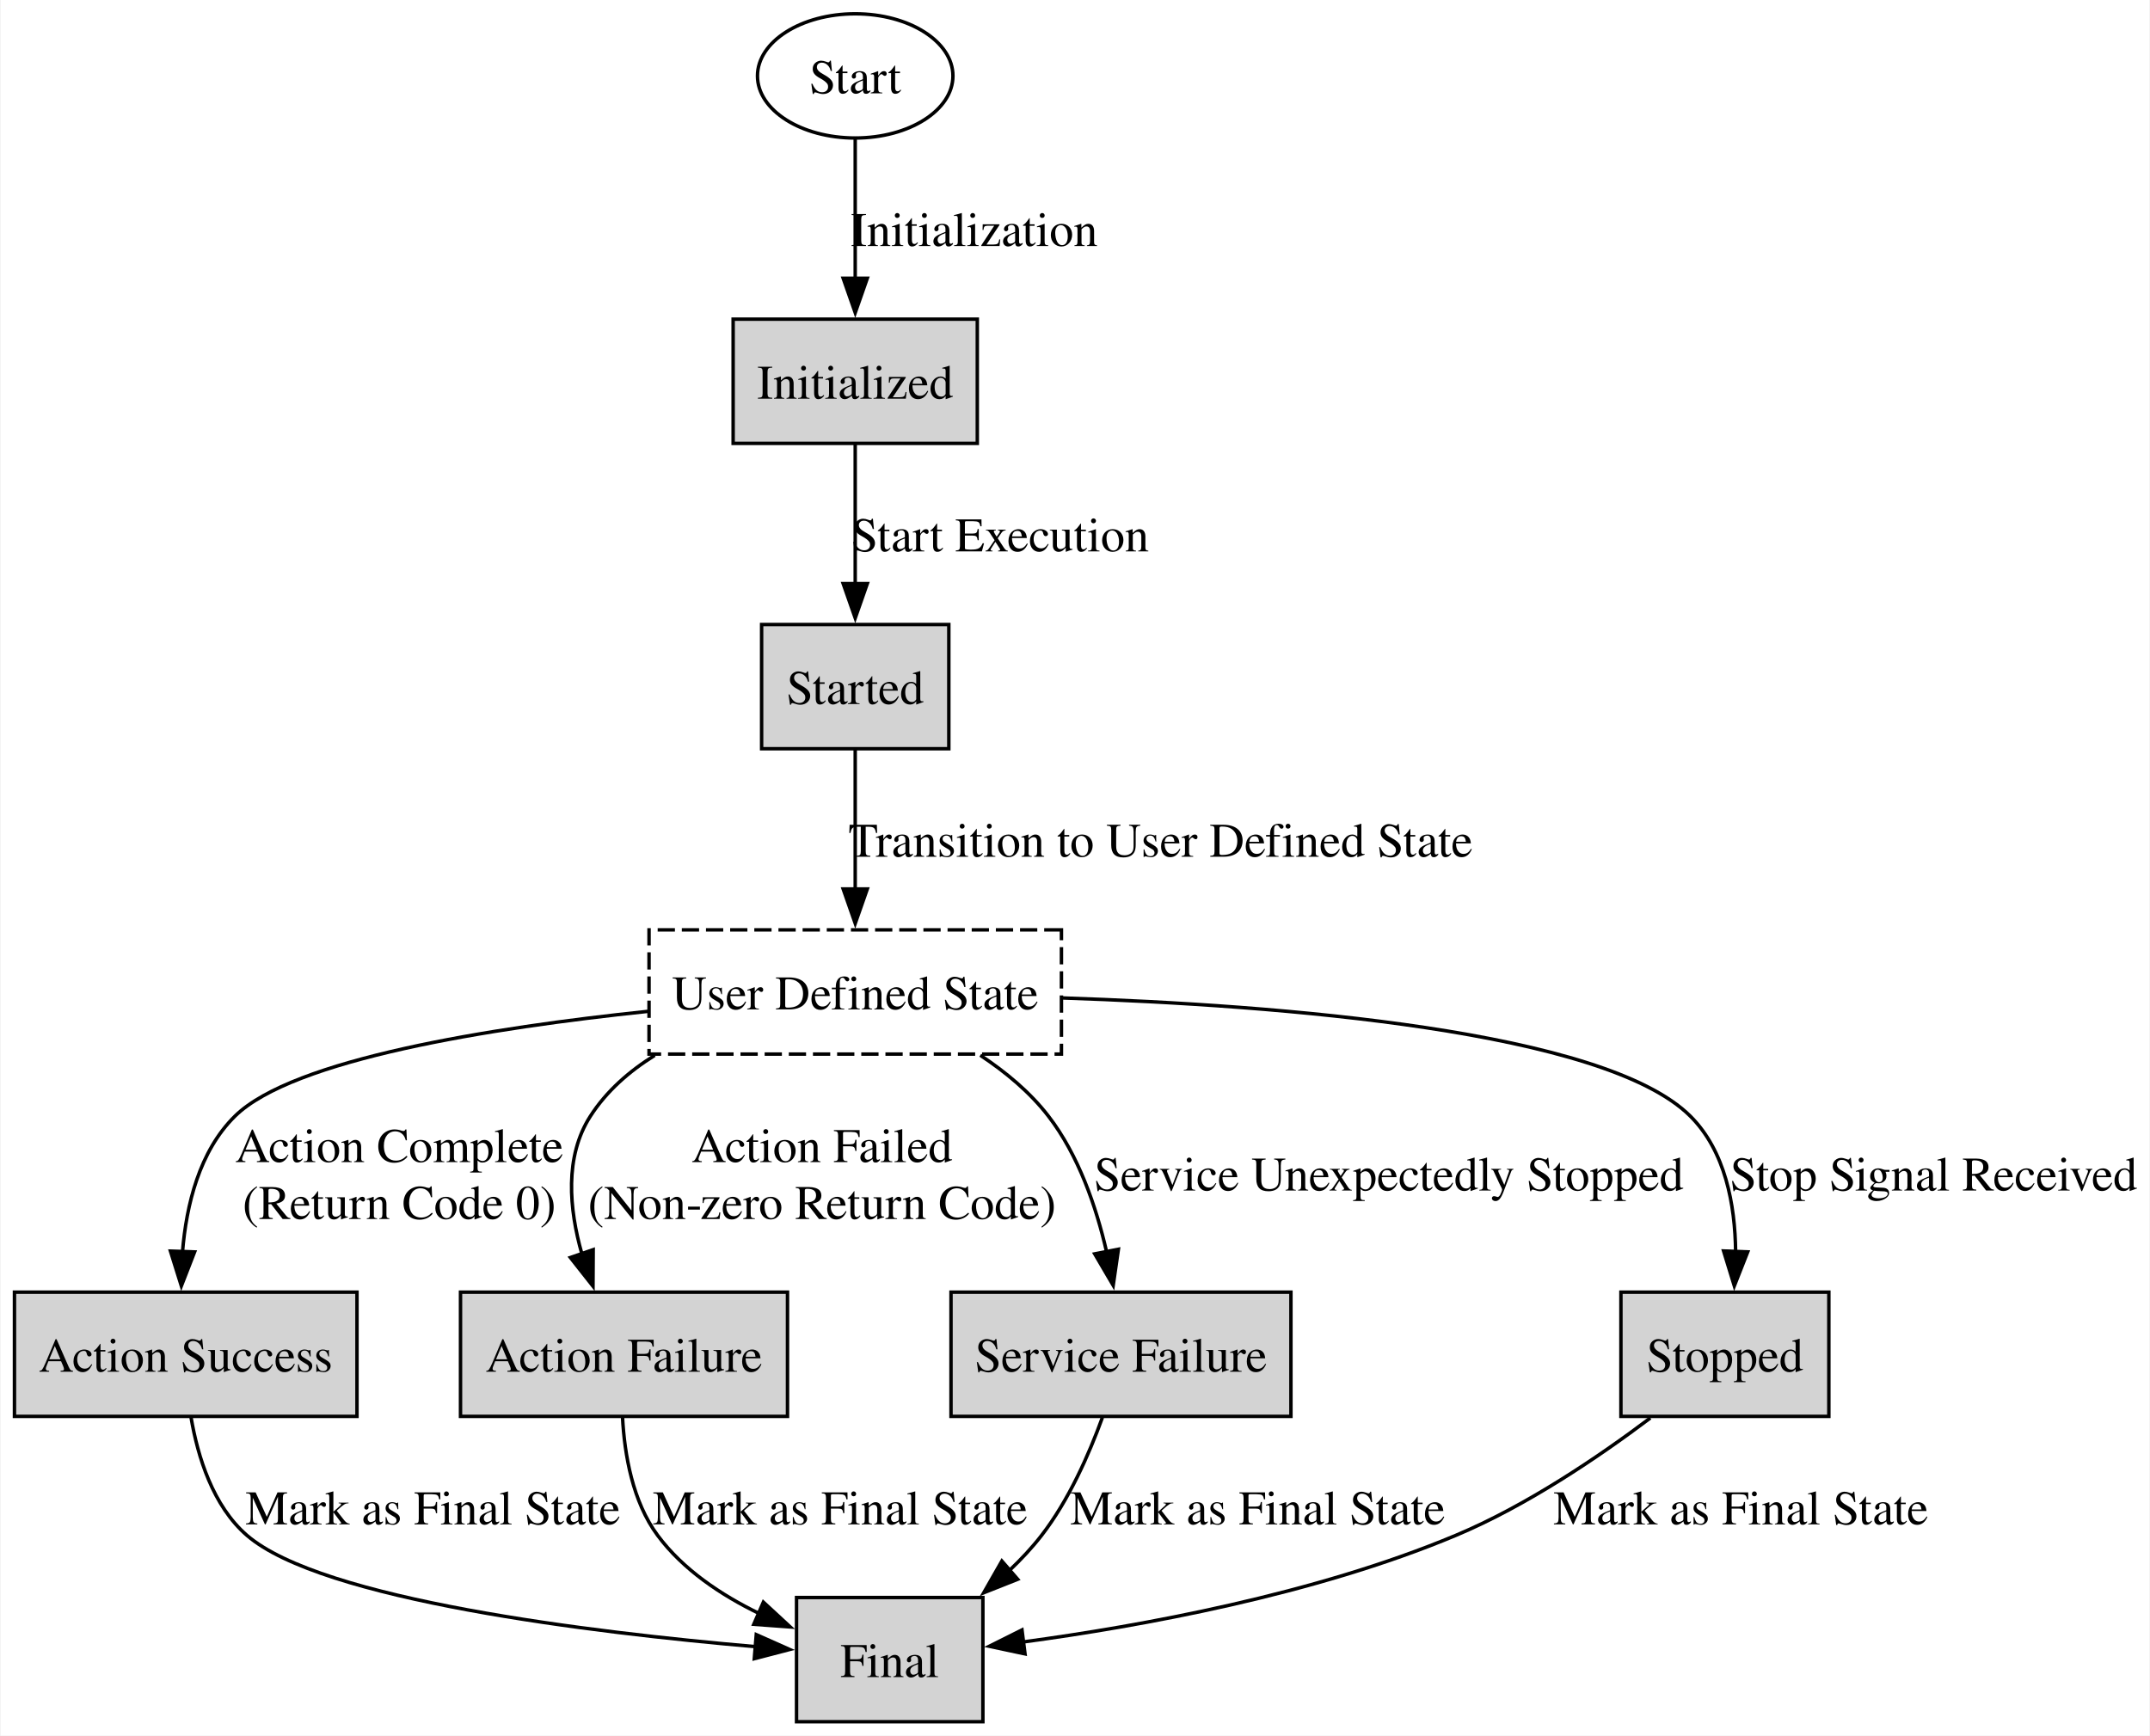
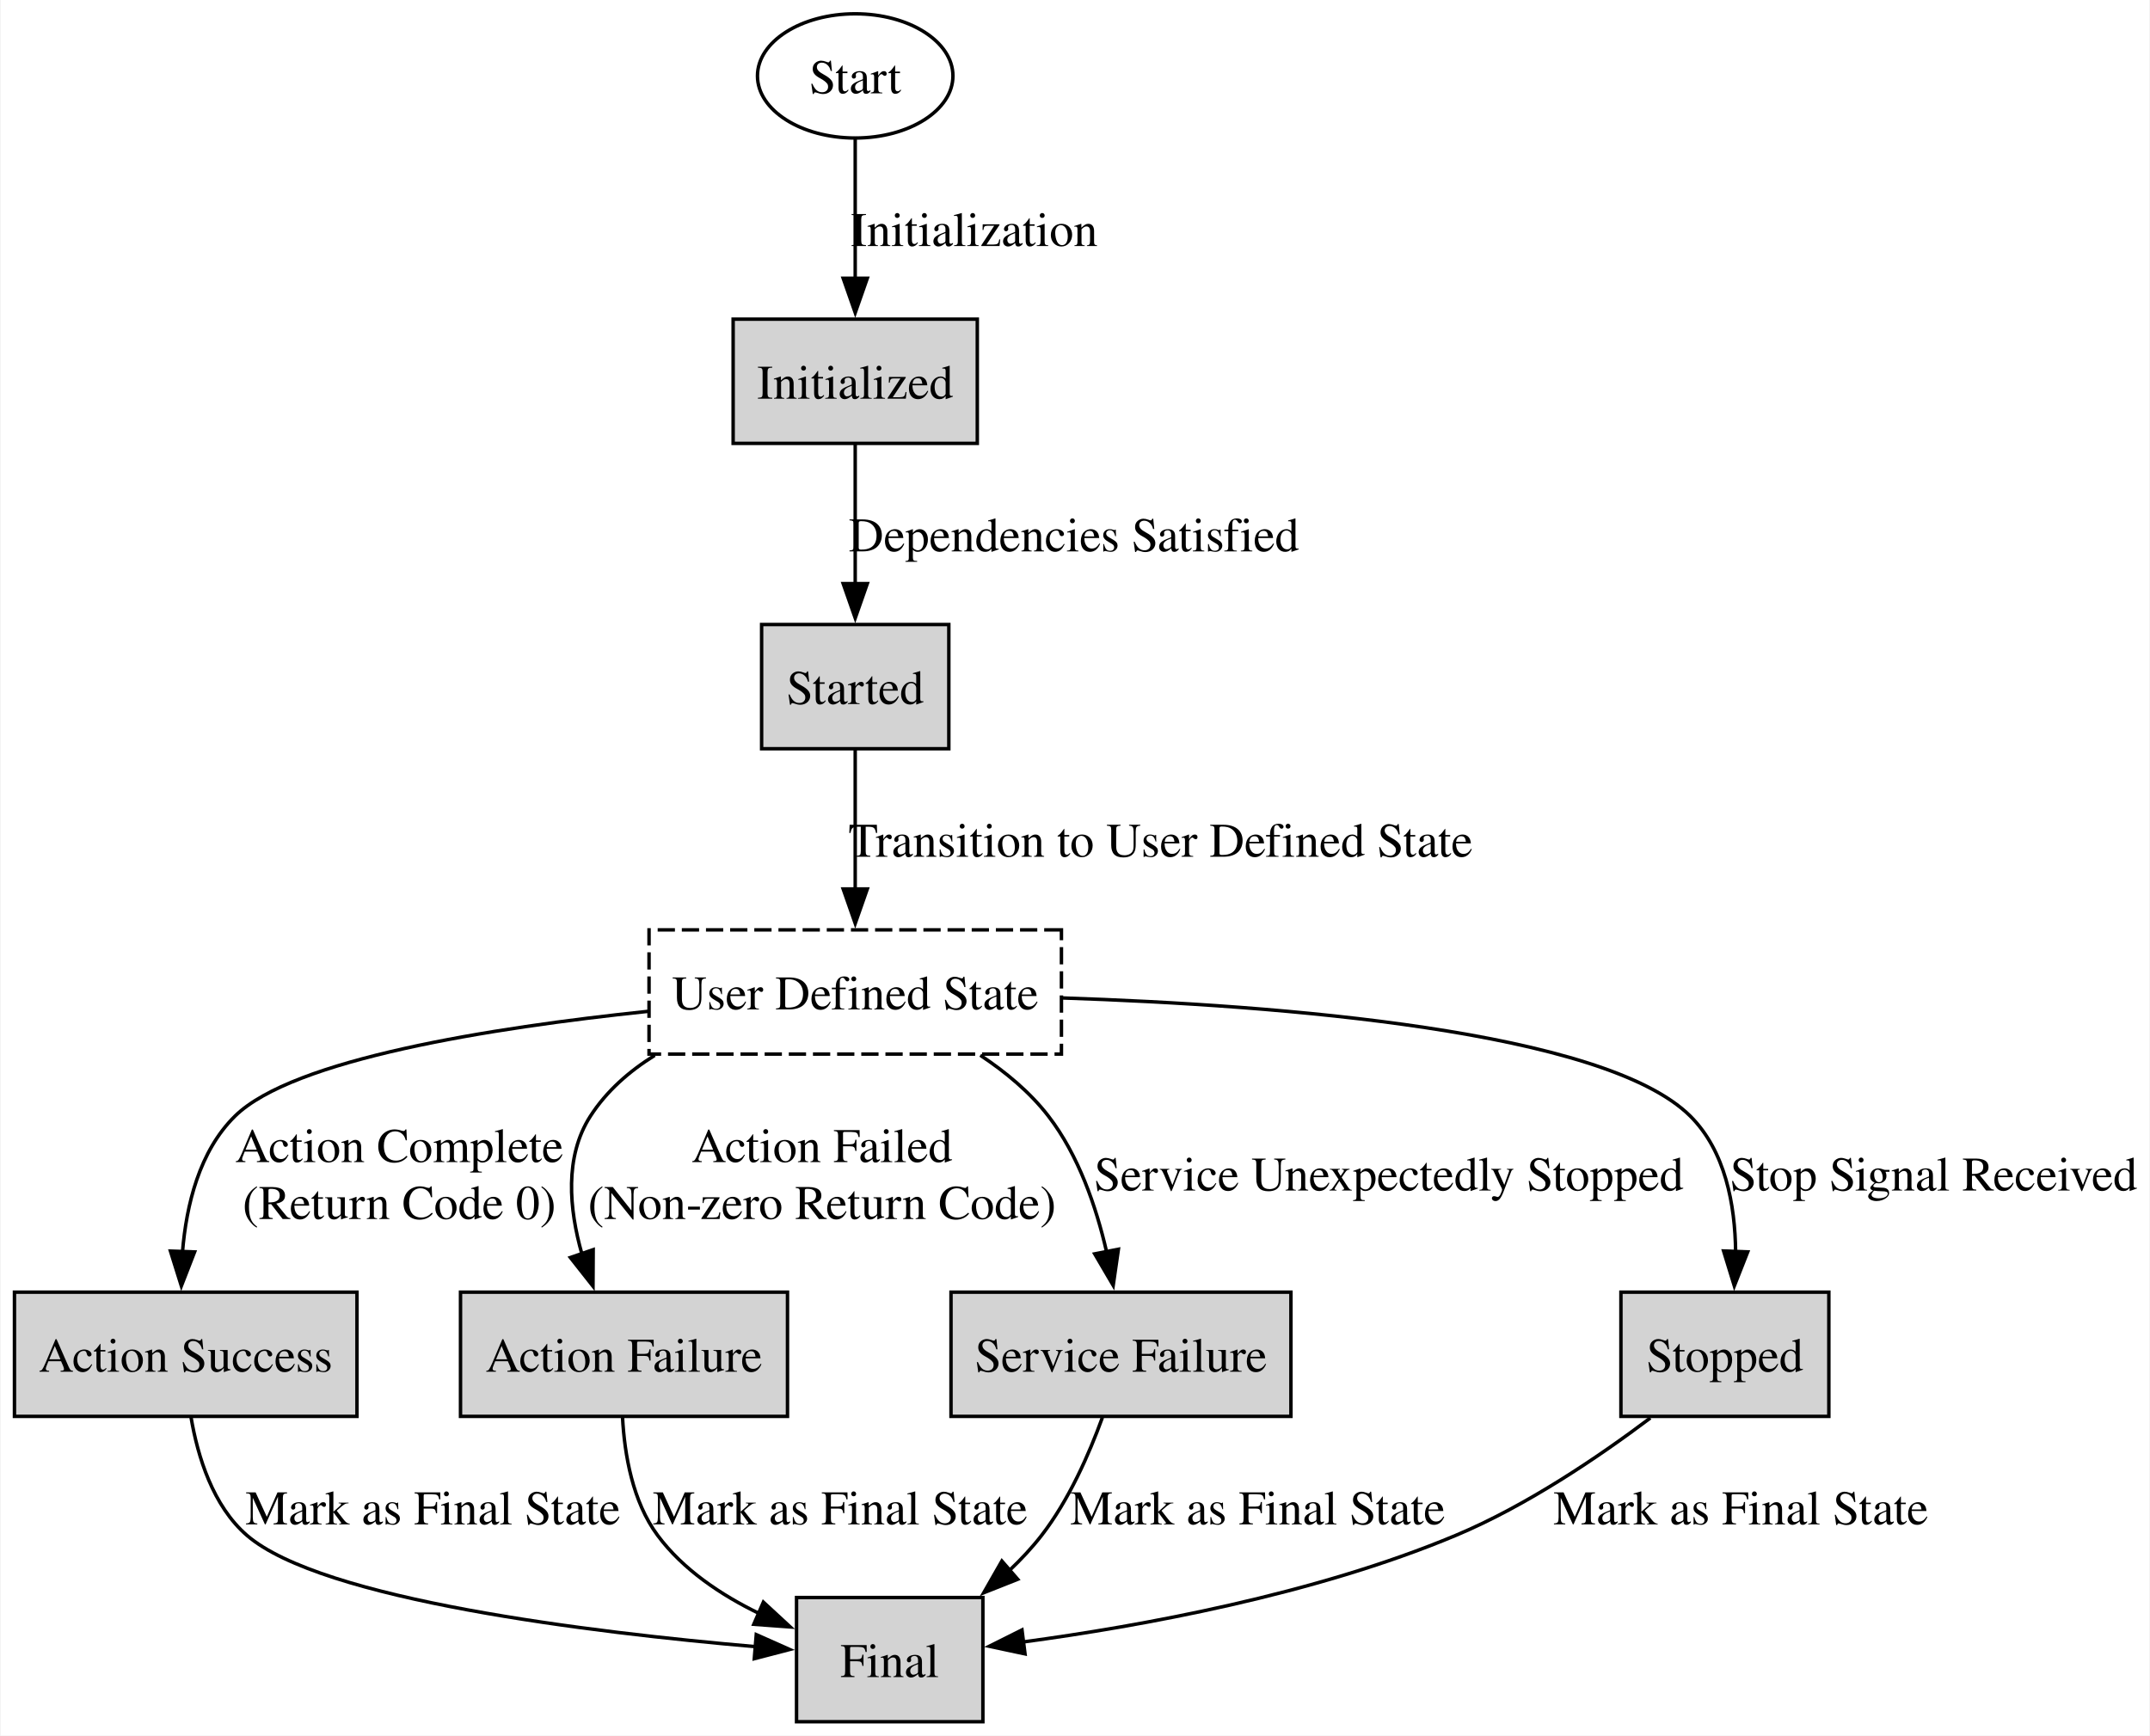
<svg xmlns="http://www.w3.org/2000/svg" width="623pt" height="503pt" viewBox="0.00 0.00 622.62 503.00">
  <g id="graph0" class="graph" transform="scale(1 1) rotate(0) translate(4 499)">
    <polygon fill="white" stroke="none" points="-4,4 -4,-499 618.62,-499 618.62,4 -4,4" />
    <g id="node1" class="node">
      <ellipse fill="white" stroke="black" cx="243.62" cy="-477" rx="28.32" ry="18" />
      <text text-anchor="middle" x="243.62" y="-471.95" font-family="Times,serif" font-size="14.00">Start</text>
    </g>
    <g id="node2" class="node">
      <polygon fill="lightgrey" stroke="black" points="279,-406.5 208.25,-406.5 208.25,-370.5 279,-370.5 279,-406.5" />
      <text text-anchor="middle" x="243.62" y="-383.45" font-family="Times,serif" font-size="14.00">Initialized</text>
    </g>
    <g id="edge1" class="edge">
      <path fill="none" stroke="black" d="M243.62,-458.91C243.62,-447.26 243.62,-431.55 243.62,-418.02" />
      <polygon fill="black" stroke="black" points="247.13,-418.36 243.63,-408.36 240.13,-418.36 247.13,-418.36" />
      <text text-anchor="middle" x="278.12" y="-427.7" font-family="Times,serif" font-size="14.00">Initialization</text>
    </g>
    <g id="node3" class="node">
      <polygon fill="lightgrey" stroke="black" points="270.75,-318 216.5,-318 216.5,-282 270.75,-282 270.75,-318" />
      <text text-anchor="middle" x="243.62" y="-294.95" font-family="Times,serif" font-size="14.00">Started</text>
    </g>
    <g id="edge2" class="edge">
      <path fill="none" stroke="black" d="M243.62,-370.41C243.62,-358.76 243.62,-343.05 243.62,-329.52" />
      <polygon fill="black" stroke="black" points="247.13,-329.86 243.63,-319.86 240.13,-329.86 247.13,-329.86" />
-       <text text-anchor="middle" x="285.62" y="-339.2" font-family="Times,serif" font-size="14.00">Start Execution</text>
+       <text text-anchor="middle" x="307" y="-339.2" font-family="Times,serif" font-size="14.00">Dependencies Satisfied</text>
    </g>
    <g id="node4" class="node">
      <polygon fill="none" stroke="black" stroke-dasharray="5,2" points="303.38,-229.5 183.88,-229.5 183.88,-193.5 303.38,-193.5 303.38,-229.5" />
      <text text-anchor="middle" x="243.62" y="-206.45" font-family="Times,serif" font-size="14.00">User Defined State</text>
    </g>
    <g id="edge3" class="edge">
      <path fill="none" stroke="black" d="M243.62,-281.91C243.62,-270.26 243.62,-254.55 243.62,-241.02" />
      <polygon fill="black" stroke="black" points="247.13,-241.36 243.63,-231.36 240.13,-241.36 247.13,-241.36" />
      <text text-anchor="middle" x="332.12" y="-250.7" font-family="Times,serif" font-size="14.00">Transition to User Defined State</text>
    </g>
    <g id="node5" class="node">
      <polygon fill="lightgrey" stroke="black" points="99.25,-124.5 0,-124.5 0,-88.5 99.25,-88.5 99.25,-124.5" />
      <text text-anchor="middle" x="49.62" y="-101.45" font-family="Times,serif" font-size="14.00">Action Success</text>
    </g>
    <g id="edge4" class="edge">
      <path fill="none" stroke="black" d="M183.59,-205.89C138.09,-201.13 80.63,-192.02 63.88,-175.5 53.58,-165.35 49.8,-149.79 48.69,-136.12" />
      <polygon fill="black" stroke="black" points="52.2,-136.16 48.36,-126.29 45.2,-136.4 52.2,-136.16" />
      <text text-anchor="middle" x="111.5" y="-162.2" font-family="Times,serif" font-size="14.00">Action Complete</text>
      <text text-anchor="middle" x="111.5" y="-145.7" font-family="Times,serif" font-size="14.00">(Return Code 0)</text>
    </g>
    <g id="node6" class="node">
      <polygon fill="lightgrey" stroke="black" points="224,-124.5 129.25,-124.5 129.25,-88.5 224,-88.5 224,-124.5" />
      <text text-anchor="middle" x="176.62" y="-101.45" font-family="Times,serif" font-size="14.00">Action Failure</text>
    </g>
    <g id="edge5" class="edge">
      <path fill="none" stroke="black" d="M185.53,-193.13C178.14,-188.54 171.55,-182.77 166.88,-175.5 159.34,-163.78 160.71,-148.61 164.43,-135.56" />
      <polygon fill="black" stroke="black" points="167.7,-136.82 167.64,-126.22 161.08,-134.54 167.7,-136.82" />
      <text text-anchor="middle" x="234" y="-162.2" font-family="Times,serif" font-size="14.00">Action Failed</text>
      <text text-anchor="middle" x="234" y="-145.7" font-family="Times,serif" font-size="14.00">(Non-zero Return Code)</text>
    </g>
    <g id="node7" class="node">
      <polygon fill="lightgrey" stroke="black" points="369.88,-124.5 271.38,-124.5 271.38,-88.5 369.88,-88.5 369.88,-124.5" />
      <text text-anchor="middle" x="320.62" y="-101.45" font-family="Times,serif" font-size="14.00">Service Failure</text>
    </g>
    <g id="edge6" class="edge">
      <path fill="none" stroke="black" d="M279.87,-193.16C287.22,-188.3 294.31,-182.41 299.62,-175.5 308.34,-164.18 313.46,-149.22 316.46,-136.21" />
      <polygon fill="black" stroke="black" points="319.89,-136.94 318.38,-126.46 313.02,-135.6 319.89,-136.94" />
      <text text-anchor="middle" x="398.25" y="-153.95" font-family="Times,serif" font-size="14.00">Service Unexpectedly Stopped</text>
    </g>
    <g id="node8" class="node">
      <polygon fill="lightgrey" stroke="black" points="525.75,-124.5 465.5,-124.5 465.5,-88.5 525.75,-88.5 525.75,-124.5" />
      <text text-anchor="middle" x="495.62" y="-101.45" font-family="Times,serif" font-size="14.00">Stopped</text>
    </g>
    <g id="edge7" class="edge">
      <path fill="none" stroke="black" d="M303.65,-209.77C366.9,-207.67 460.76,-200.31 485.62,-175.5 495.75,-165.4 498.59,-149.84 498.74,-136.16" />
      <polygon fill="black" stroke="black" points="502.24,-136.17 498.36,-126.31 495.25,-136.44 502.24,-136.17" />
      <text text-anchor="middle" x="556.12" y="-153.95" font-family="Times,serif" font-size="14.00">Stop Signal Received</text>
    </g>
    <g id="node9" class="node">
      <polygon fill="lightgrey" stroke="black" points="280.62,-36 226.62,-36 226.62,0 280.62,0 280.62,-36" />
      <text text-anchor="middle" x="253.62" y="-12.95" font-family="Times,serif" font-size="14.00">Final</text>
    </g>
    <g id="edge8" class="edge">
      <path fill="none" stroke="black" d="M51.17,-88.2C53.11,-76.83 57.5,-62.53 67.38,-54 89,-35.33 167.01,-25.88 214.94,-21.74" />
      <polygon fill="black" stroke="black" points="214.95,-25.25 224.63,-20.94 214.38,-18.27 214.95,-25.25" />
      <text text-anchor="middle" x="121.25" y="-57.2" font-family="Times,serif" font-size="14.00">Mark as Final State</text>
    </g>
    <g id="edge9" class="edge">
      <path fill="none" stroke="black" d="M176.2,-88.23C176.77,-77.44 179.1,-63.79 186.38,-54 193.75,-44.07 204.77,-36.72 215.77,-31.38" />
      <polygon fill="black" stroke="black" points="217.01,-34.66 224.8,-27.47 214.23,-28.24 217.01,-34.66" />
      <text text-anchor="middle" x="239.25" y="-57.2" font-family="Times,serif" font-size="14.00">Mark as Final State</text>
    </g>
    <g id="edge10" class="edge">
      <path fill="none" stroke="black" d="M315.24,-88.15C311.41,-77.59 305.54,-64.22 297.62,-54 294.88,-50.46 291.7,-47.06 288.33,-43.87" />
      <polygon fill="black" stroke="black" points="290.71,-41.29 280.86,-37.38 286.12,-46.58 290.71,-41.29" />
      <text text-anchor="middle" x="360.25" y="-57.2" font-family="Times,serif" font-size="14.00">Mark as Final State</text>
    </g>
    <g id="edge11" class="edge">
      <path fill="none" stroke="black" d="M474.02,-88.03C459.02,-76.74 438.13,-62.59 417.62,-54 376.67,-36.84 326.31,-27.7 292.28,-23.12" />
      <polygon fill="black" stroke="black" points="292.83,-19.66 282.47,-21.87 291.95,-26.61 292.83,-19.66" />
      <text text-anchor="middle" x="500.25" y="-57.2" font-family="Times,serif" font-size="14.00">Mark as Final State</text>
    </g>
  </g>
</svg>
